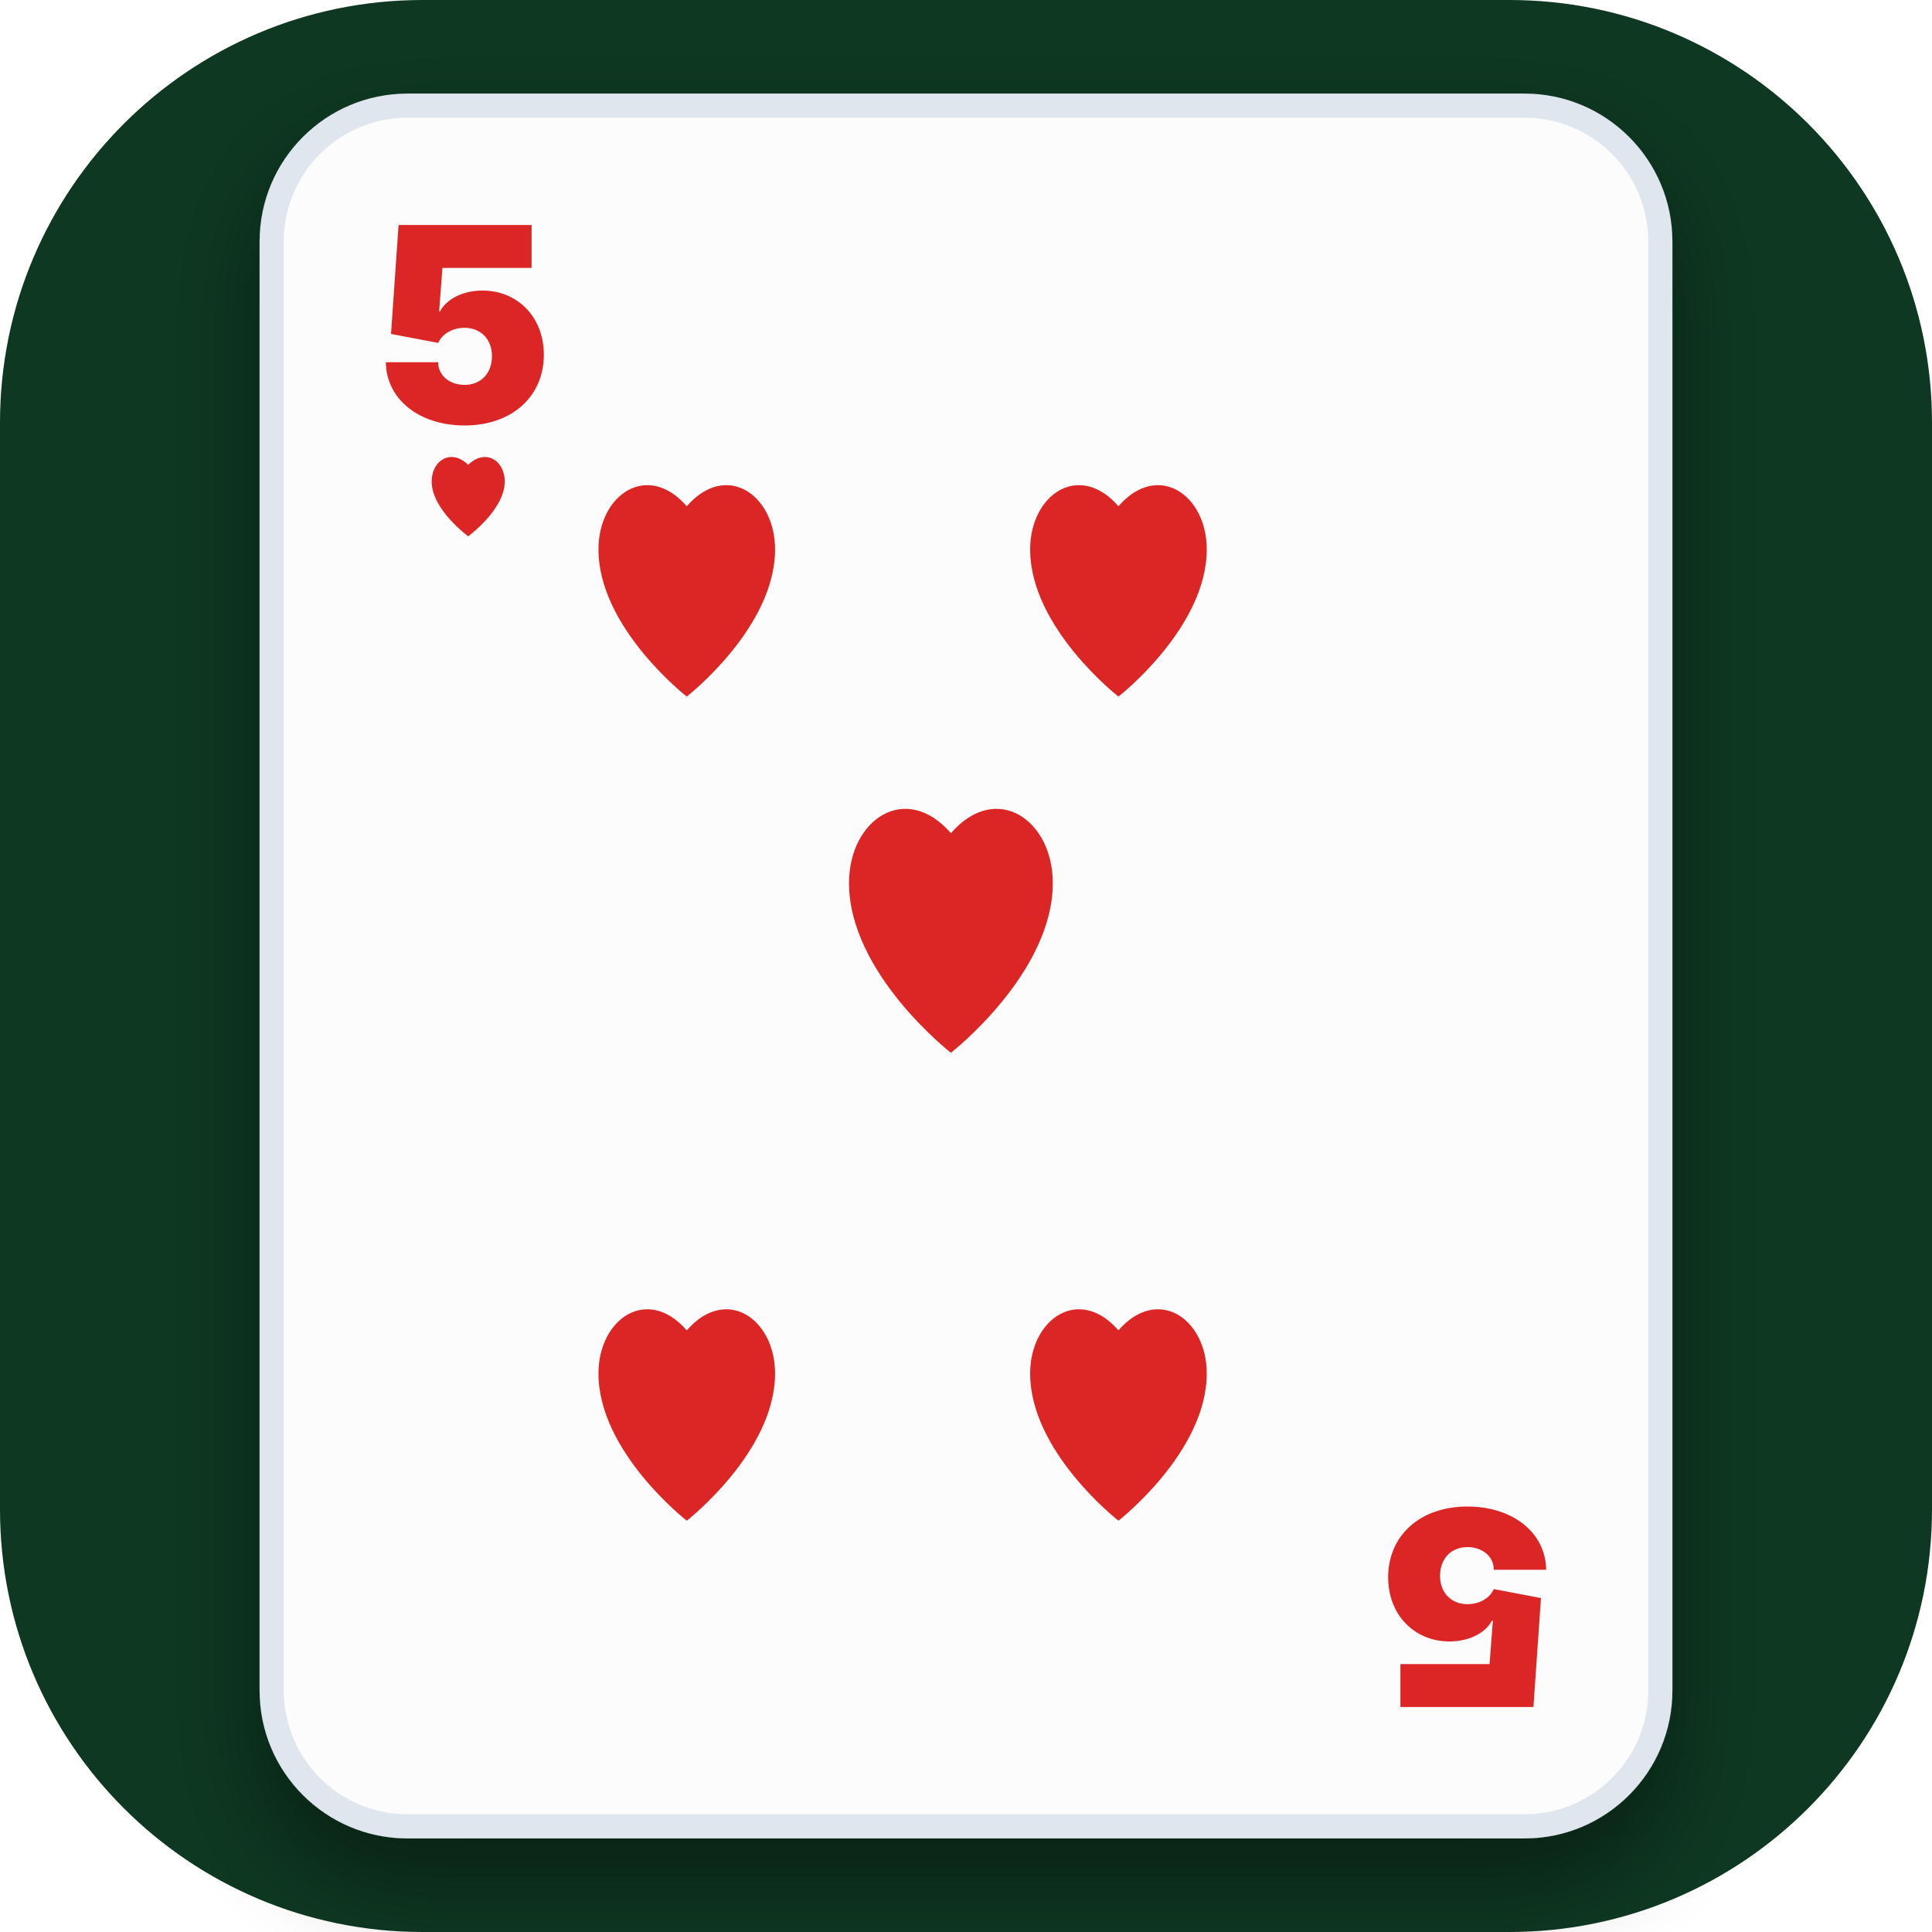
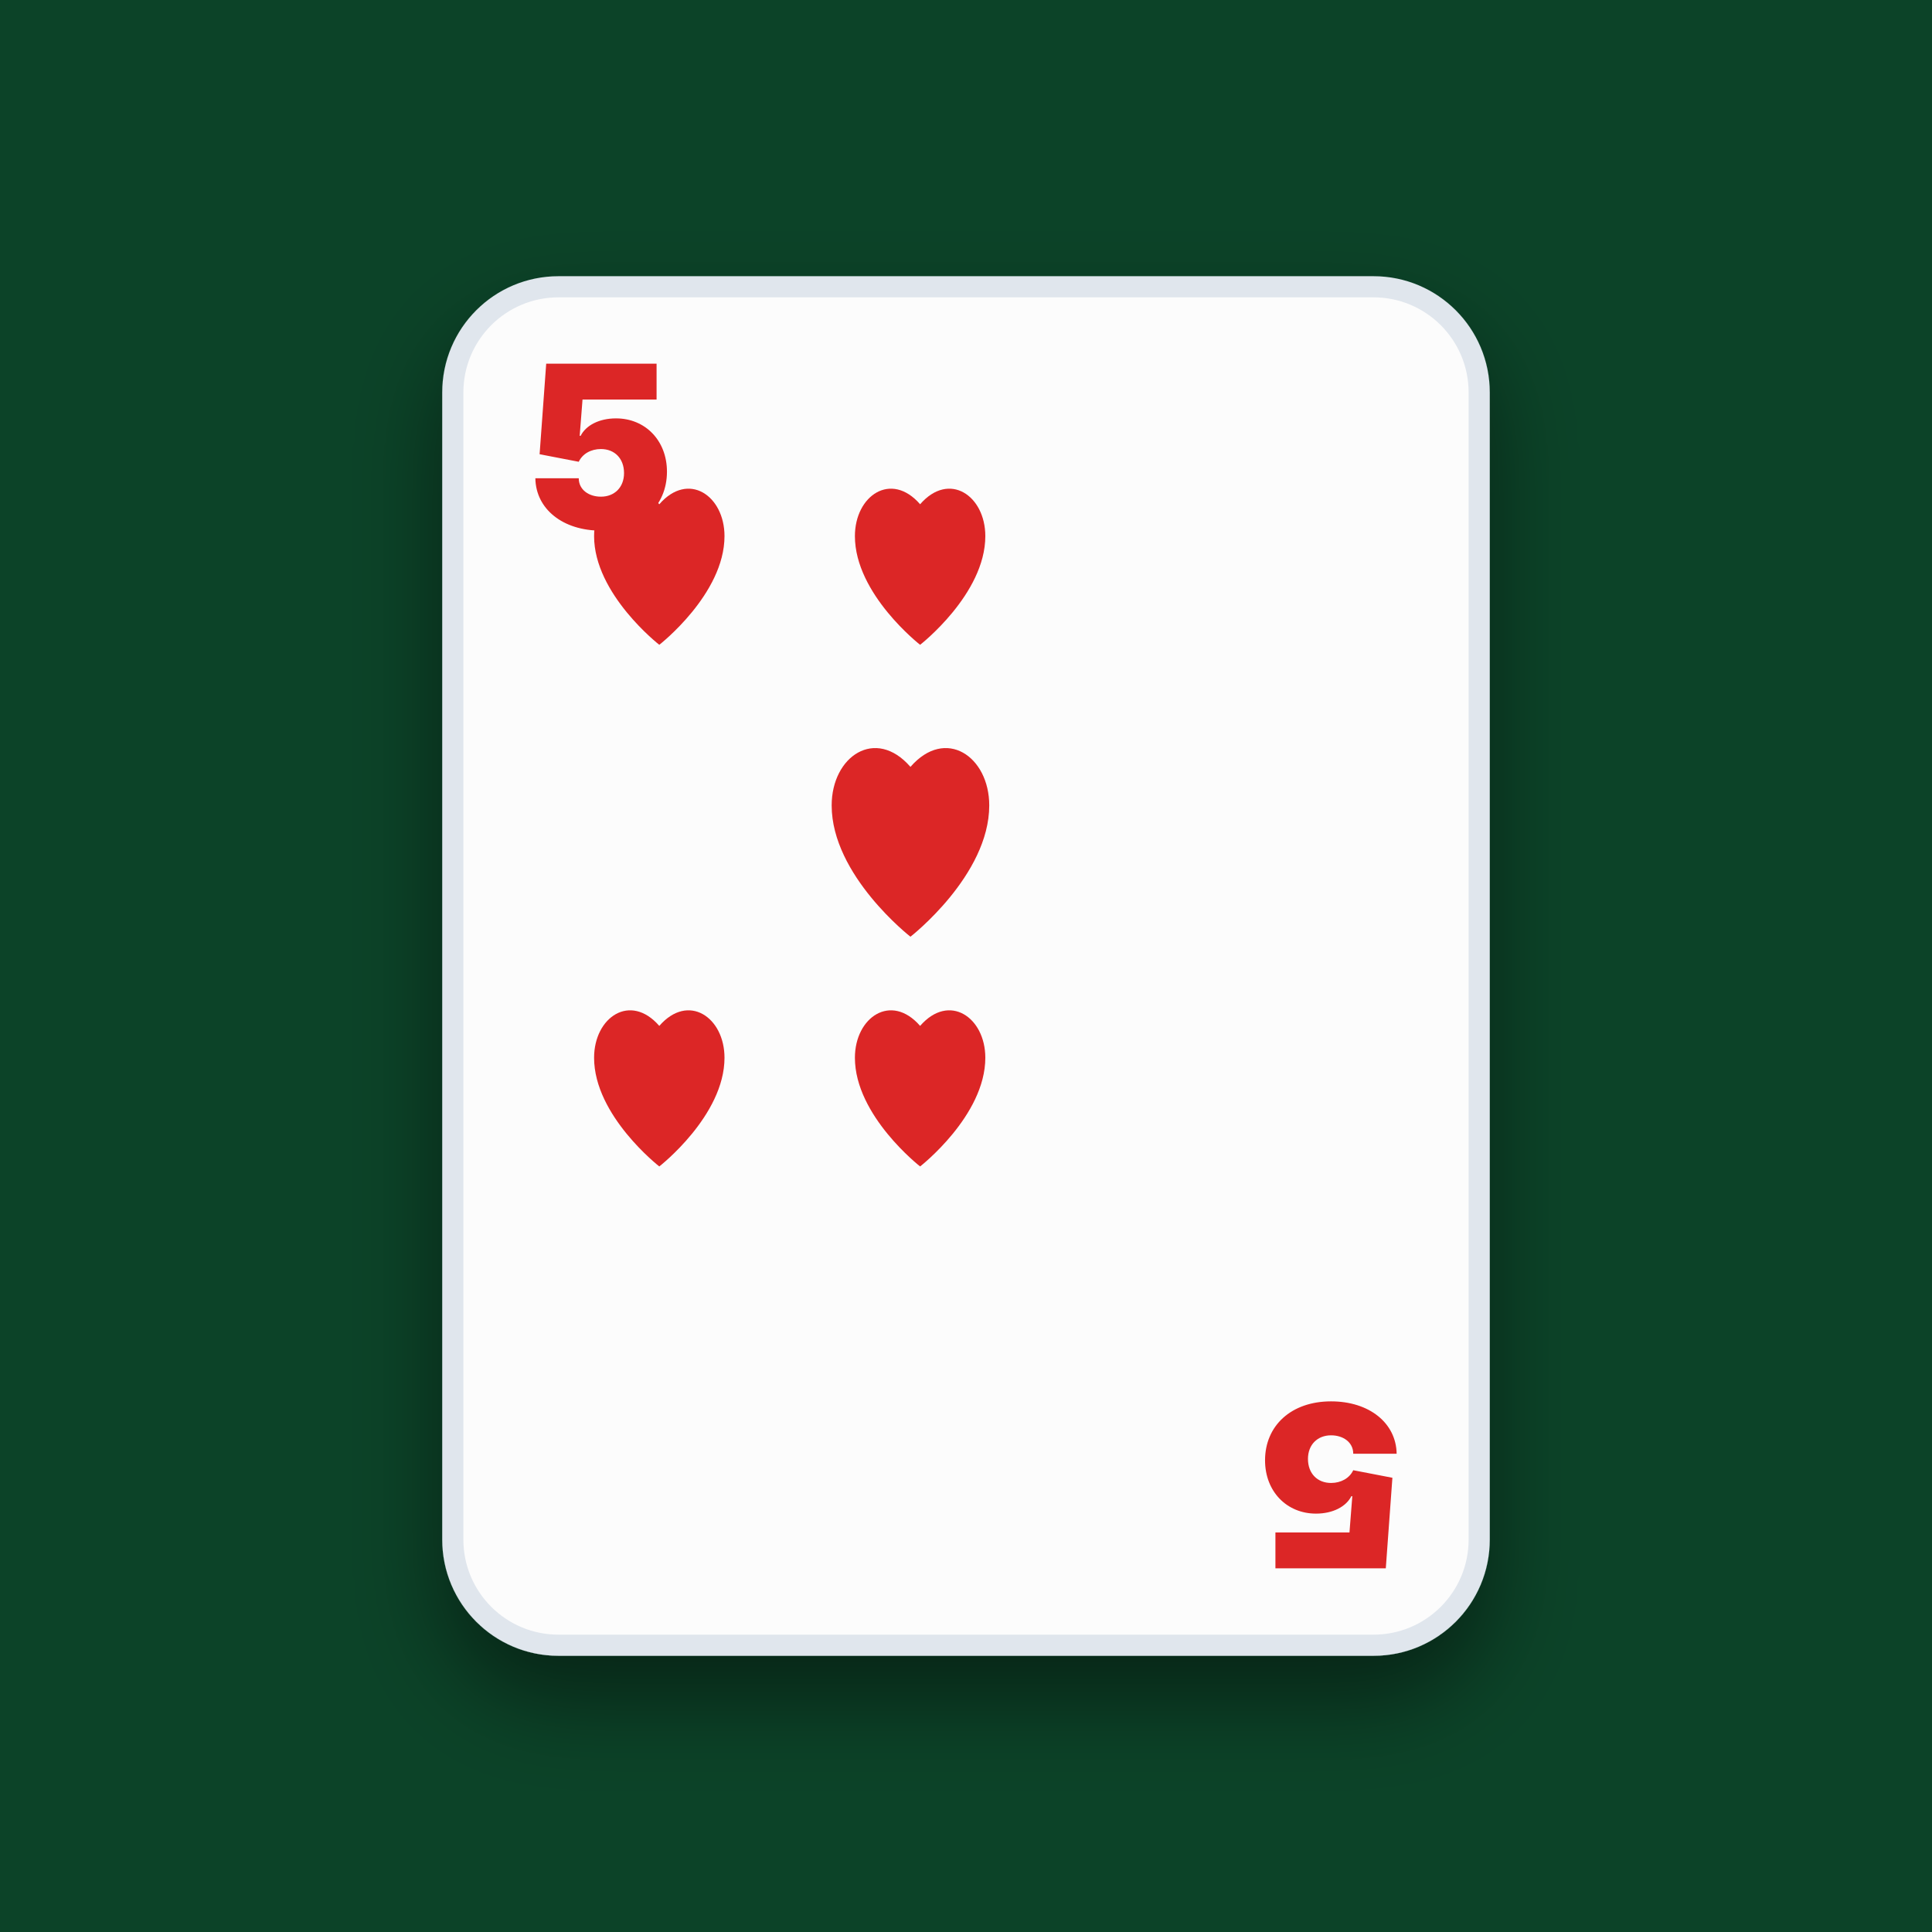
<svg xmlns="http://www.w3.org/2000/svg" viewBox="0 0 64 64" fill="none">
  <defs>
-     <filter id="cardShadow" x="-10%" y="-10%" width="120%" height="120%">
-       <feDropShadow dx="0" dy="1.5" stdDeviation="1.5" flood-opacity="0.4" />
+     <filter id="cardShadow" x="-15%" y="-15%" width="130%" height="130%">
+       <feDropShadow dx="0" dy="1.5" stdDeviation="1.5" flood-opacity="0.45" />
    </filter>
  </defs>
-   <rect width="64" height="64" rx="14" fill="#0e3822" />
-   <rect x="9" y="3.5" width="46" height="57" rx="4.5" fill="#fcfcfc" stroke="#e0e6ed" stroke-width="0.8" filter="url(#cardShadow)" />
-   <text x="12.5" y="14" font-family="system-ui, -apple-system, sans-serif" font-size="9" font-weight="900" fill="#dc2626">5</text>
-   <path d="M14.5,16.5 C14.5,15.2 15.7,14.5 16.7,15.5 C17.7,14.5 18.9,15.2 18.9,16.5 C18.9,18.2 16.7,19.8 16.7,19.8 C16.7,19.8 14.5,18.2 14.5,16.5 Z" fill="#dc2626" transform="scale(0.55) translate(11.5, 12.5)" />
+   <rect width="64" height="64" fill="#0c4328" />
+   <rect x="15" y="9.5" width="34" height="45" rx="3.5" fill="#fcfcfc" stroke="#e0e6ed" stroke-width="0.7" filter="url(#cardShadow)" />
+   <text x="17.5" y="17.5" font-family="system-ui, -apple-system, sans-serif" font-size="7.5" font-weight="900" fill="#dc2626">5</text>
  <g fill="#dc2626">
-     <path d="M22,23 C22,20.2 24.5,18.5 26.5,20.8 C28.5,18.5 31,20.2 31,23 C31,27 26.5,30.5 26.5,30.5 C26.5,30.5 22,27 22,23 Z" transform="scale(0.65) translate(8.5, 5)" />
-     <path d="M22,23 C22,20.2 24.5,18.5 26.5,20.8 C28.5,18.5 31,20.2 31,23 C31,27 26.5,30.5 26.5,30.5 C26.5,30.5 22,27 22,23 Z" transform="scale(0.65) translate(30.5, 5)" />
-     <path d="M22,23 C22,20.2 24.5,18.5 26.5,20.8 C28.5,18.5 31,20.2 31,23 C31,27 26.5,30.5 26.5,30.5 C26.5,30.5 22,27 22,23 Z" transform="scale(0.75) translate(15.5, 16)" />
-     <path d="M22,23 C22,20.2 24.5,18.5 26.5,20.8 C28.5,18.5 31,20.2 31,23 C31,27 26.5,30.5 26.5,30.5 C26.5,30.5 22,27 22,23 Z" transform="scale(0.65) translate(8.5, 47)" />
-     <path d="M22,23 C22,20.2 24.5,18.5 26.5,20.8 C28.5,18.5 31,20.2 31,23 C31,27 26.5,30.5 26.5,30.5 C26.5,30.5 22,27 22,23 Z" transform="scale(0.65) translate(30.5, 47)" />
+     <path d="M22,23 C22,20.2 24.5,18.5 26.5,20.8 C28.5,18.5 31,20.2 31,23 C31,27 26.5,30.5 26.5,30.5 C26.5,30.5 22,27 22,23 Z" transform="scale(0.48) translate(19, 14)" />
+     <path d="M22,23 C22,20.2 24.5,18.5 26.5,20.8 C28.5,18.5 31,20.2 31,23 C31,27 26.5,30.5 26.5,30.5 C26.5,30.5 22,27 22,23 Z" transform="scale(0.48) translate(37, 14)" />
+     <path d="M22,23 C22,20.2 24.5,18.5 26.5,20.8 C28.5,18.5 31,20.2 31,23 C31,27 26.5,30.5 26.5,30.5 C26.5,30.5 22,27 22,23 Z" transform="scale(0.58) translate(25.5, 23)" />
+     <path d="M22,23 C22,20.2 24.5,18.5 26.5,20.8 C28.5,18.5 31,20.2 31,23 C31,27 26.5,30.5 26.5,30.5 C26.5,30.5 22,27 22,23 Z" transform="scale(0.48) translate(19, 50)" />
+     <path d="M22,23 C22,20.2 24.5,18.5 26.5,20.8 C28.5,18.5 31,20.2 31,23 C31,27 26.5,30.5 26.5,30.5 C26.5,30.5 22,27 22,23 Z" transform="scale(0.48) translate(37, 50)" />
  </g>
-   <text x="-51.5" y="-50" font-family="system-ui, -apple-system, sans-serif" font-size="9" font-weight="900" fill="#dc2626" transform="rotate(180)">5</text>
+   <text x="-46.5" y="-46.5" font-family="system-ui, -apple-system, sans-serif" font-size="7.5" font-weight="900" fill="#dc2626" transform="rotate(180)">5</text>
</svg>
